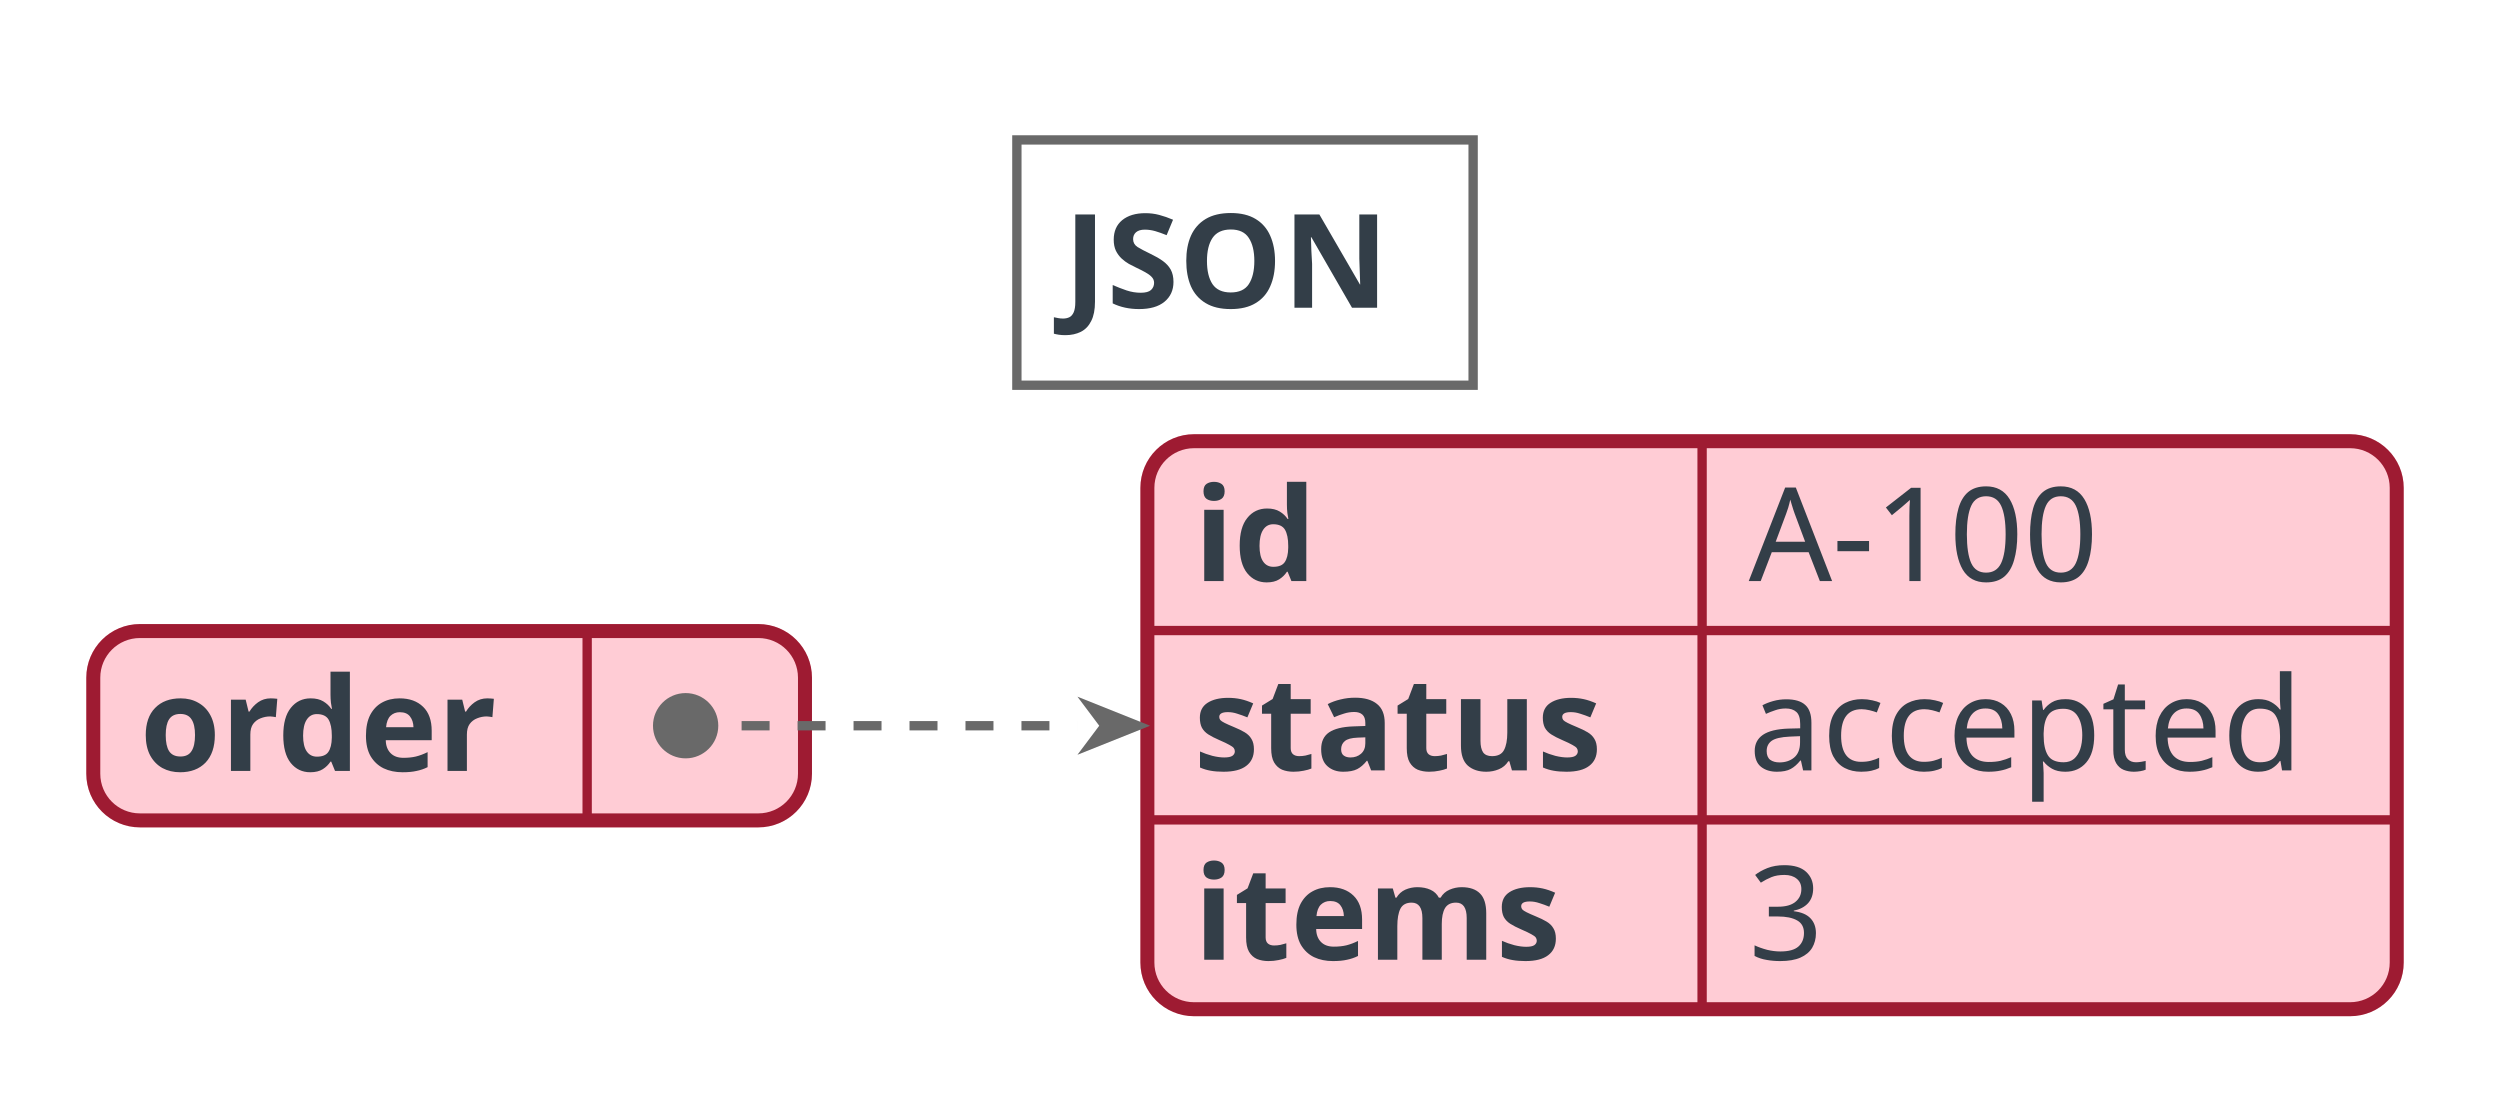
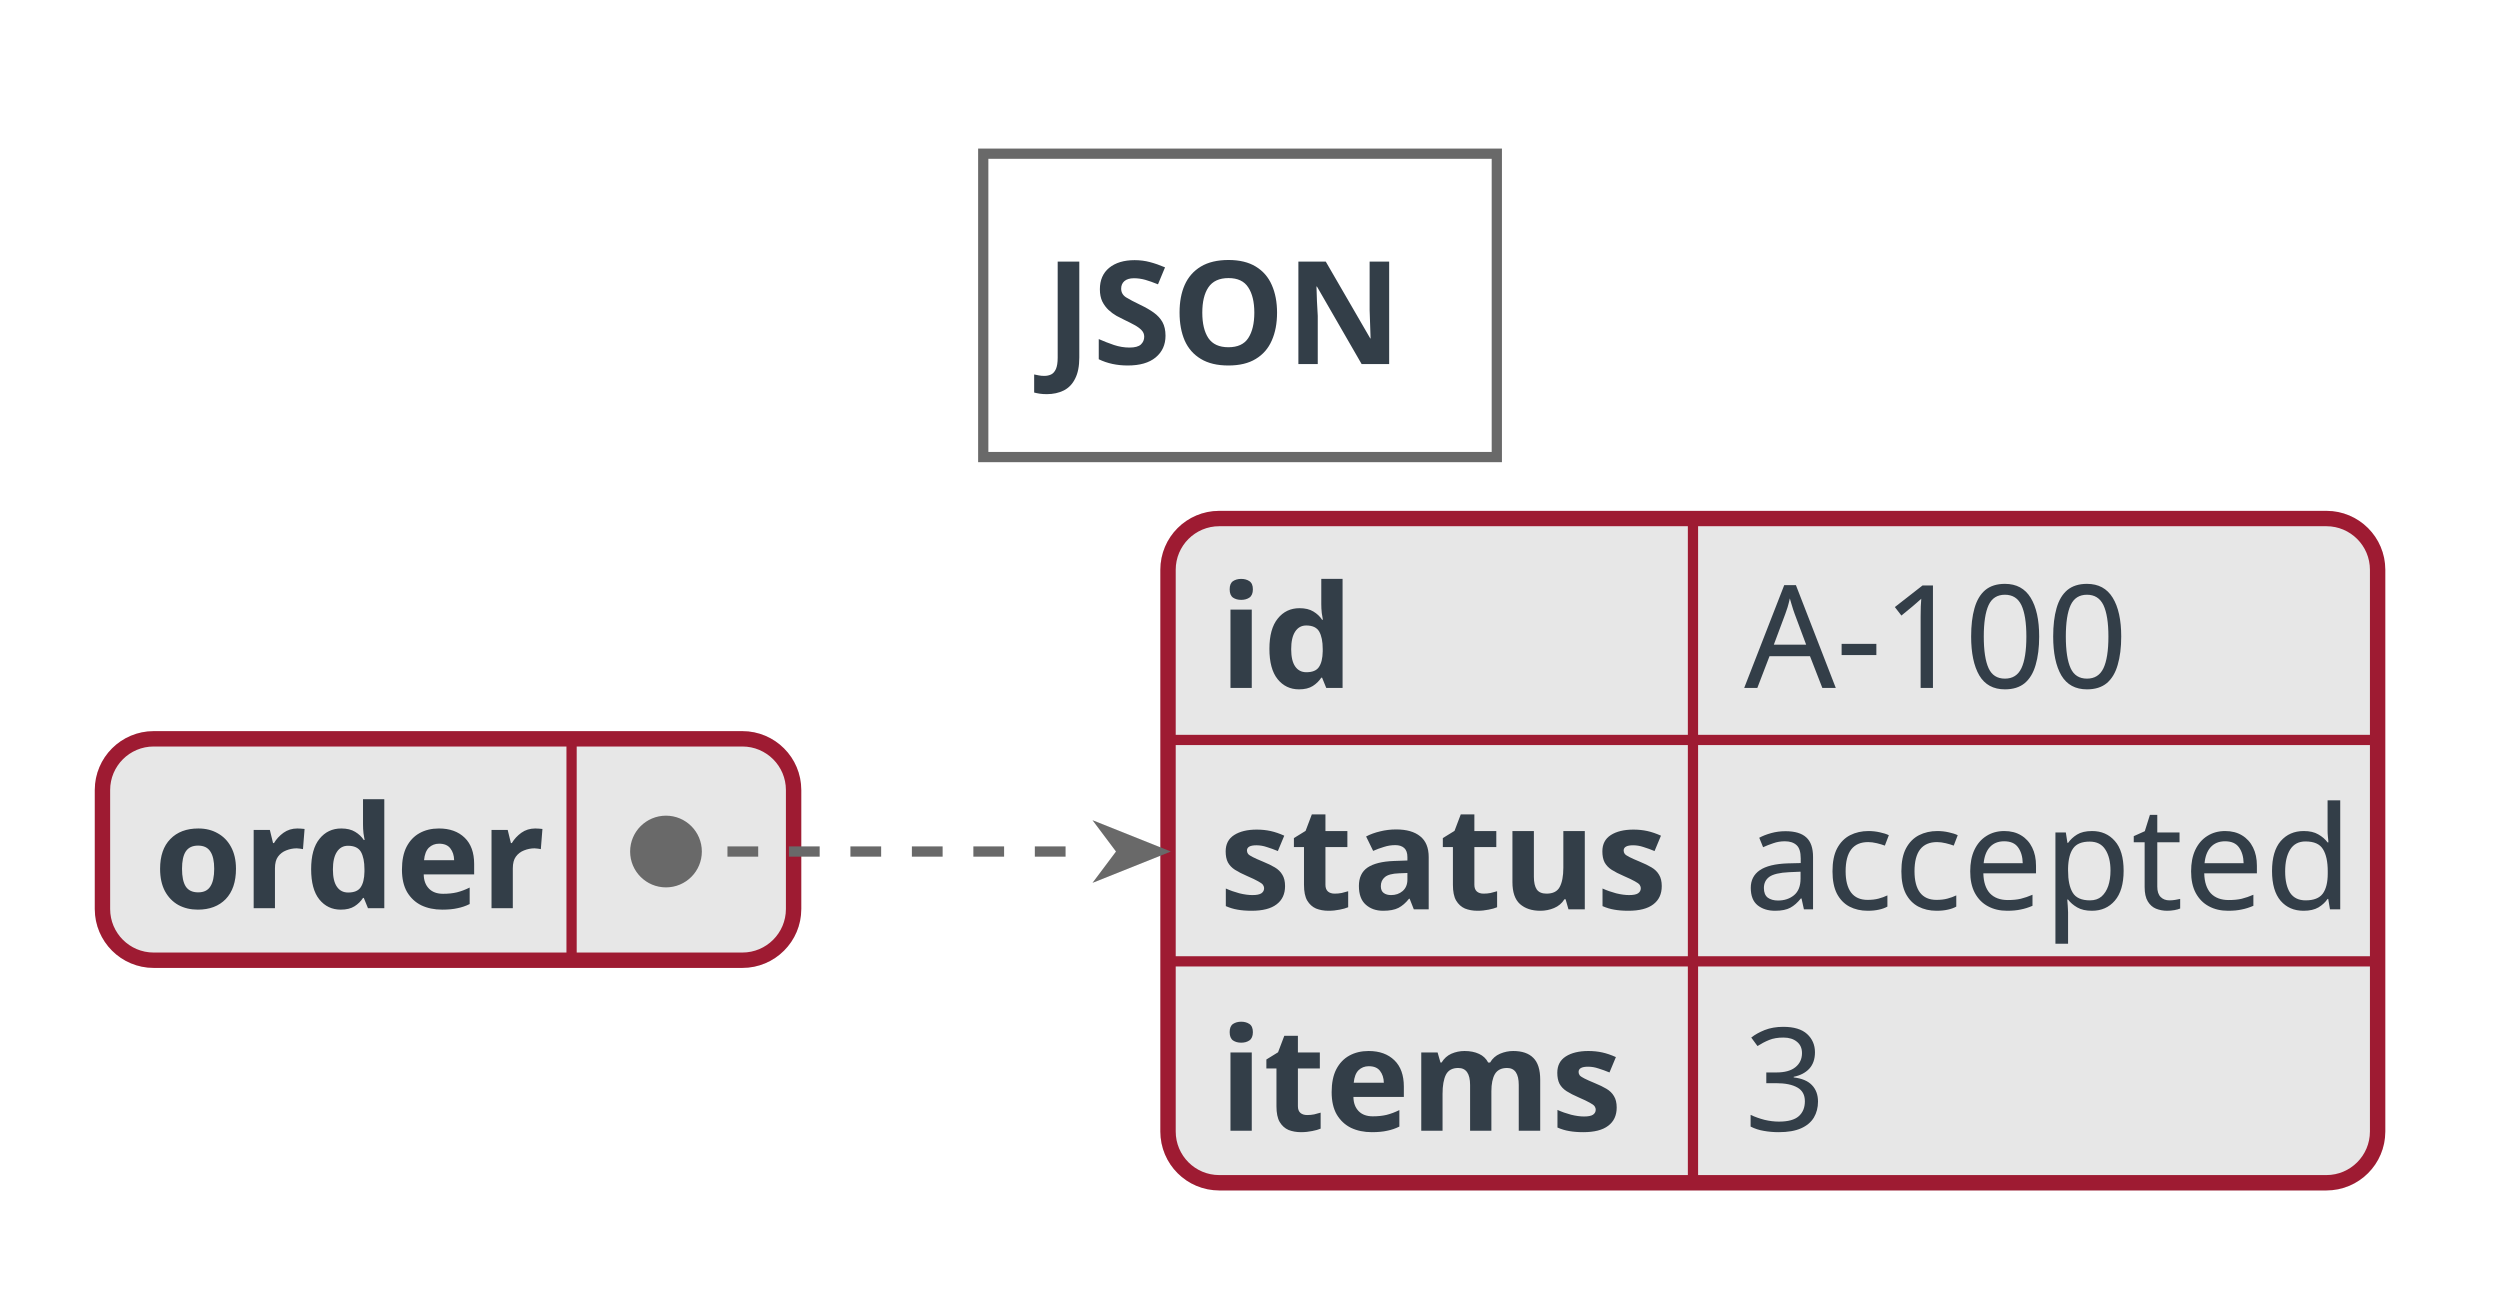
- <svg xmlns="http://www.w3.org/2000/svg" contentStyleType="text/css" data-diagram-type="JSON" height="120px" preserveAspectRatio="none" style="width:268px;height:120px;background:#FFFFFF;" version="1.1" viewBox="0 0 268 120" width="268px" zoomAndPan="magnify">
+ <svg xmlns="http://www.w3.org/2000/svg" contentStyleType="text/css" data-diagram-type="JSON" height="127px" preserveAspectRatio="none" style="width:244px;height:127px;background:#FFFFFF;" version="1.1" viewBox="0 0 244 127" width="244px" zoomAndPan="magnify">
  <defs />
  <g>
    <g class="title">
-       <rect fill="none" height="26.297" style="stroke:#696969;stroke-width:1;" width="48.91" x="109.009" y="15" />
-       <text fill="#333E48" font-family="sans-serif" font-size="14" font-weight="700" lengthAdjust="spacing" textLength="38.91" x="114.009" y="32.995">JSON</text>
+       <rect fill="none" height="29.609" style="stroke:#696969;stroke-width:1;" width="50.124" x="95.965" y="15" />
+       <text fill="#333E48" font-family="sans-serif" font-size="14" font-weight="700" lengthAdjust="spacing" textLength="38.124" x="101.965" y="35.533">JSON</text>
    </g>
-     <rect fill="#FFCCD5" height="20.297" rx="5" ry="5" style="stroke:#FFCCD5;stroke-width:1.5;" width="76.294" x="10" y="67.648" />
-     <text fill="#333E48" font-family="sans-serif" font-size="14" font-weight="700" lengthAdjust="spacing" textLength="42.943" x="15" y="82.644">order</text>
-     <text fill="#333E48" font-family="sans-serif" font-size="14" lengthAdjust="spacing" textLength="13.351" x="67.943" y="82.644">   </text>
-     <line style="stroke:#9E1B32;stroke-width:1;" x1="62.943" x2="62.943" y1="67.648" y2="87.945" />
-     <rect fill="none" height="20.297" rx="5" ry="5" style="stroke:#9E1B32;stroke-width:1.5;" width="76.294" x="10" y="67.648" />
-     <rect fill="#FFCCD5" height="60.891" rx="5" ry="5" style="stroke:#FFCCD5;stroke-width:1.5;" width="133.928" x="123" y="47.297" />
-     <text fill="#333E48" font-family="sans-serif" font-size="14" font-weight="700" lengthAdjust="spacing" textLength="14.82" x="128" y="62.292">id</text>
-     <text fill="#333E48" font-family="sans-serif" font-size="14" lengthAdjust="spacing" textLength="41.351" x="187.465" y="62.292">A-100</text>
-     <line style="stroke:#9E1B32;stroke-width:1;" x1="182.465" x2="182.465" y1="47.297" y2="67.594" />
-     <line style="stroke:#9E1B32;stroke-width:1;" x1="123" x2="256.928" y1="67.594" y2="67.594" />
-     <text fill="#333E48" font-family="sans-serif" font-size="14" font-weight="700" lengthAdjust="spacing" textLength="49.465" x="128" y="82.589">status</text>
-     <text fill="#333E48" font-family="sans-serif" font-size="14" lengthAdjust="spacing" textLength="64.463" x="187.465" y="82.589">accepted</text>
-     <line style="stroke:#9E1B32;stroke-width:1;" x1="182.465" x2="182.465" y1="67.594" y2="87.891" />
-     <line style="stroke:#9E1B32;stroke-width:1;" x1="123" x2="256.928" y1="87.891" y2="87.891" />
-     <text fill="#333E48" font-family="sans-serif" font-size="14" font-weight="700" lengthAdjust="spacing" textLength="43.907" x="128" y="102.886">items</text>
-     <text fill="#333E48" font-family="sans-serif" font-size="14" lengthAdjust="spacing" textLength="8.907" x="187.465" y="102.886">3</text>
-     <line style="stroke:#9E1B32;stroke-width:1;" x1="182.465" x2="182.465" y1="87.891" y2="108.188" />
-     <rect fill="none" height="60.891" rx="5" ry="5" style="stroke:#9E1B32;stroke-width:1.5;" width="133.928" x="123" y="47.297" />
-     <path d="M73.5,77.797 L86.5,77.797 C95.883,77.797 105.747,77.797 115.501,77.797" fill="none" style="stroke:#696969;stroke-width:1;stroke-dasharray:3,3;" />
-     <path d="M115.501,80.912 L117.837,77.797 L115.501,74.682 L123.288,77.797 L115.501,80.912" fill="#696969" />
-     <ellipse cx="73.5" cy="77.797" fill="#696969" rx="3" ry="3" style="stroke:#696969;stroke-width:1;" />
+     <rect fill="#E7E7E7" height="21.609" rx="5" ry="5" style="stroke:#E7E7E7;stroke-width:1.5;" width="67.455" x="10" y="72.109" />
+     <text fill="#333E48" font-family="sans-serif" font-size="14" font-weight="700" lengthAdjust="spacing" textLength="35.786" x="15" y="88.643">order</text>
+     <text fill="#333E48" font-family="sans-serif" font-size="14" lengthAdjust="spacing" textLength="11.669" x="60.786" y="88.643">   </text>
+     <line style="stroke:#9E1B32;stroke-width:1;" x1="55.786" x2="55.786" y1="72.109" y2="93.719" />
+     <rect fill="none" height="21.609" rx="5" ry="5" style="stroke:#9E1B32;stroke-width:1.5;" width="67.455" x="10" y="72.109" />
+     <rect fill="#E7E7E7" height="64.828" rx="5" ry="5" style="stroke:#E7E7E7;stroke-width:1.5;" width="118.055" x="114" y="50.609" />
+     <text fill="#333E48" font-family="sans-serif" font-size="14" font-weight="700" lengthAdjust="spacing" textLength="12.441" x="119" y="67.143">id</text>
+     <text fill="#333E48" font-family="sans-serif" font-size="14" lengthAdjust="spacing" textLength="37.358" x="170.234" y="67.143">A-100</text>
+     <line style="stroke:#9E1B32;stroke-width:1;" x1="165.234" x2="165.234" y1="50.609" y2="72.219" />
+     <line style="stroke:#9E1B32;stroke-width:1;" x1="114" x2="232.055" y1="72.219" y2="72.219" />
+     <text fill="#333E48" font-family="sans-serif" font-size="14" font-weight="700" lengthAdjust="spacing" textLength="41.234" x="119" y="88.752">status</text>
+     <text fill="#333E48" font-family="sans-serif" font-size="14" lengthAdjust="spacing" textLength="56.82" x="170.234" y="88.752">accepted</text>
+     <line style="stroke:#9E1B32;stroke-width:1;" x1="165.234" x2="165.234" y1="72.219" y2="93.828" />
+     <line style="stroke:#9E1B32;stroke-width:1;" x1="114" x2="232.055" y1="93.828" y2="93.828" />
+     <text fill="#333E48" font-family="sans-serif" font-size="14" font-weight="700" lengthAdjust="spacing" textLength="36.572" x="119" y="110.361">items</text>
+     <text fill="#333E48" font-family="sans-serif" font-size="14" lengthAdjust="spacing" textLength="7.786" x="170.234" y="110.361">3</text>
+     <line style="stroke:#9E1B32;stroke-width:1;" x1="165.234" x2="165.234" y1="93.828" y2="115.438" />
+     <rect fill="none" height="64.828" rx="5" ry="5" style="stroke:#9E1B32;stroke-width:1.5;" width="118.055" x="114" y="50.609" />
+     <path d="M65,83.109 L78,83.109 C87.256,83.109 97.022,83.109 106.624,83.109" fill="none" style="stroke:#696969;stroke-width:1;stroke-dasharray:3,3;" />
+     <path d="M106.624,86.17 L108.919,83.109 L106.624,80.049 L114.276,83.109 L106.624,86.17" fill="#696969" />
+     <ellipse cx="65" cy="83.109" fill="#696969" rx="3" ry="3" style="stroke:#696969;stroke-width:1;" />
  </g>
</svg>
